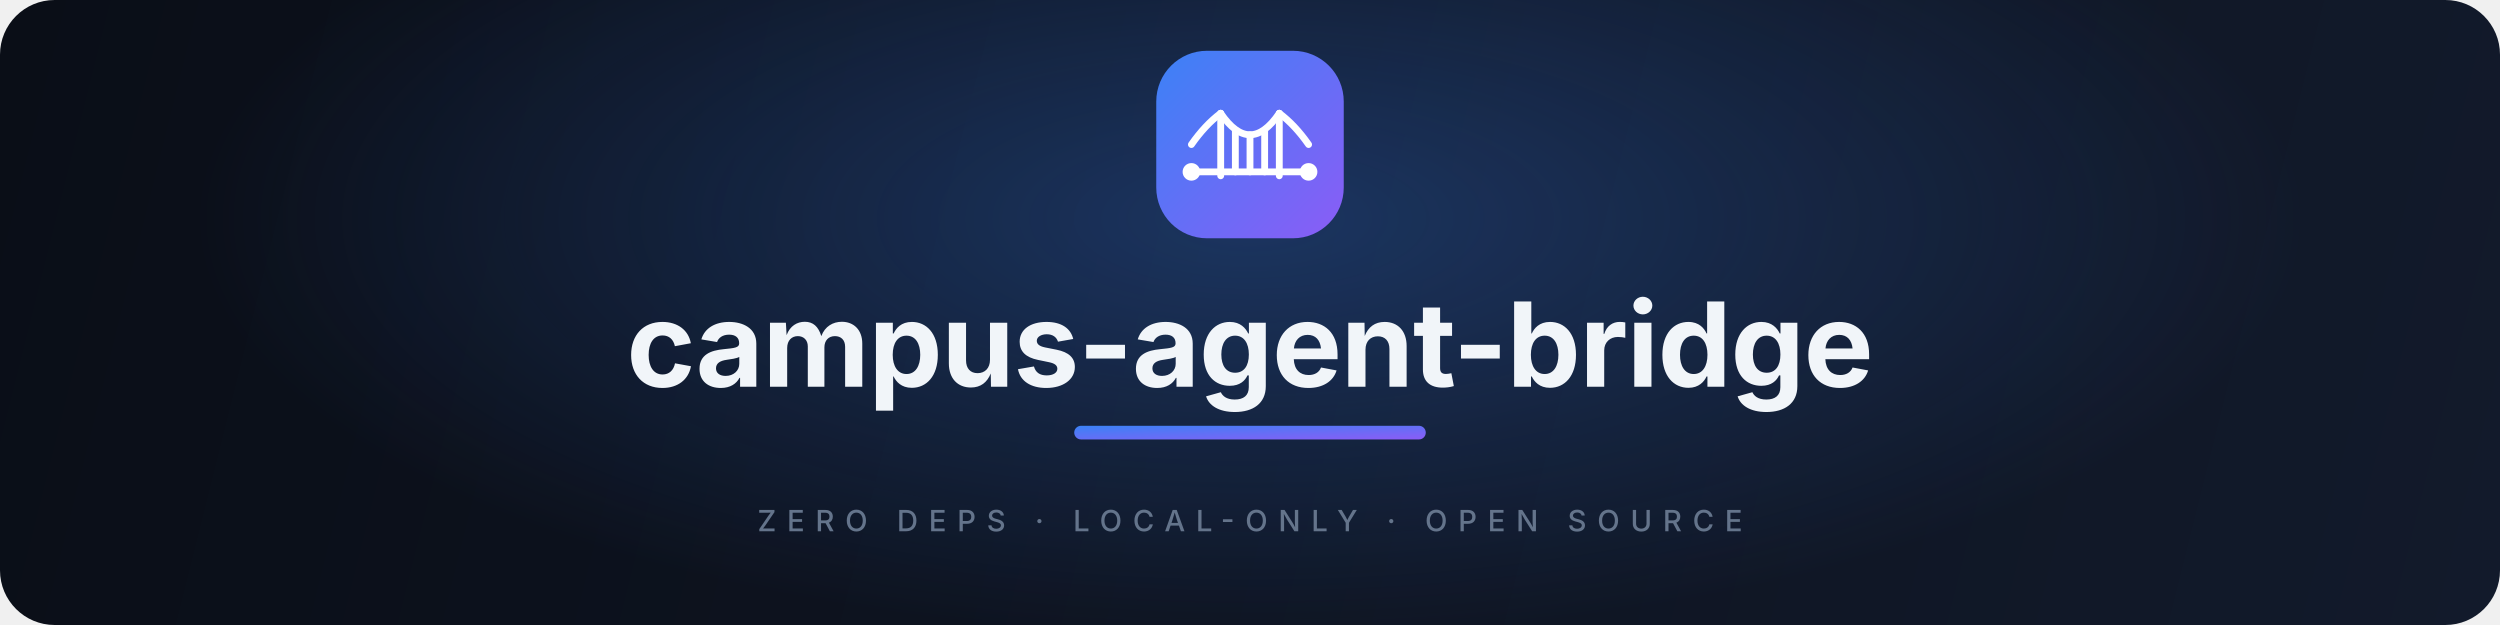
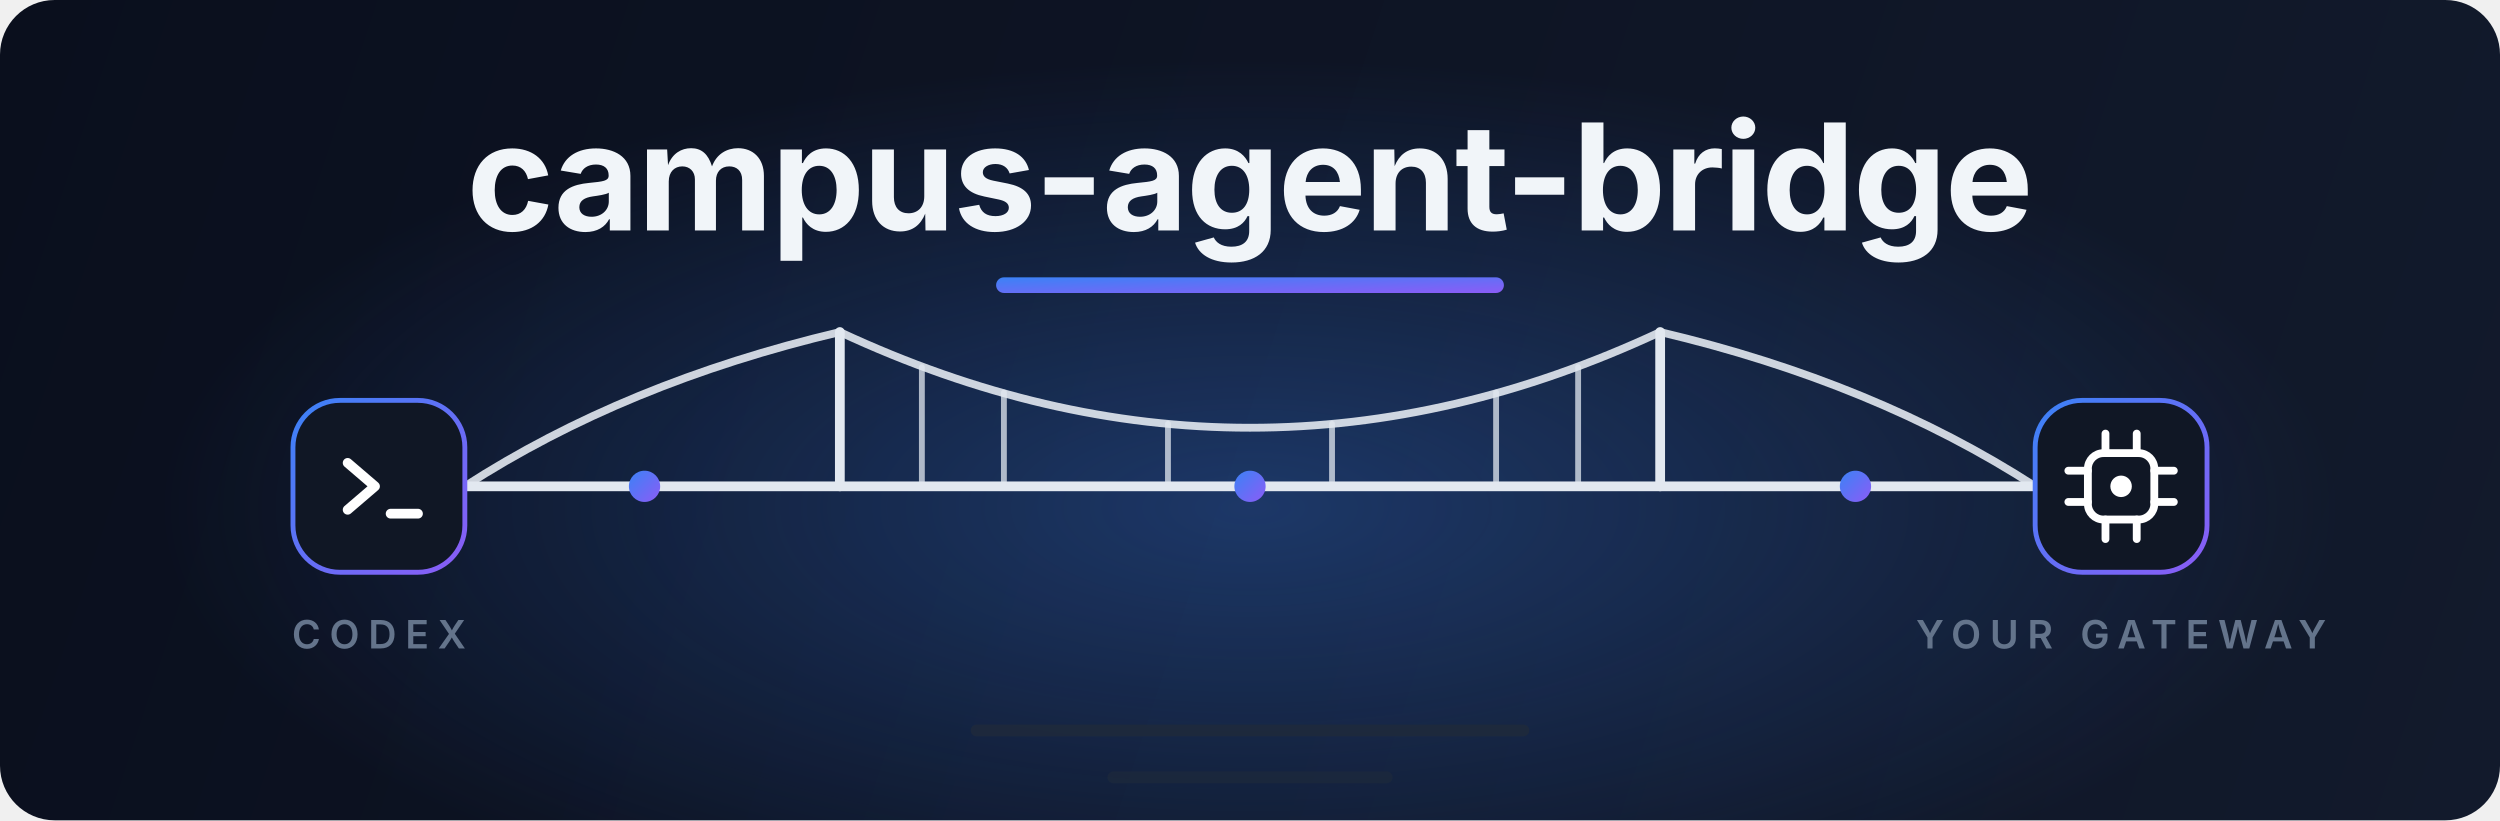
- <svg xmlns="http://www.w3.org/2000/svg" width="1280" height="320" viewBox="0 0 1280 320" fill="none">
+ <svg xmlns="http://www.w3.org/2000/svg" width="1280" height="420" viewBox="0 0 1280 420" fill="none">
  <defs>
-     <linearGradient id="bg" x1="0" y1="0" x2="1280" y2="320" gradientUnits="userSpaceOnUse">
-       <stop stop-color="#0a0e17" />
-       <stop offset="1" stop-color="#121a2b" />
+     <linearGradient id="bg" x1="0" y1="0" x2="1280" y2="420" gradientUnits="userSpaceOnUse">
+       <stop stop-color="#0a0f1d" />
+       <stop offset="1" stop-color="#121a2c" />
    </linearGradient>
    <linearGradient id="accent" x1="0" y1="0" x2="1" y2="1">
      <stop stop-color="#3b82f6" />
      <stop offset="1" stop-color="#8b5cf6" />
    </linearGradient>
-     <radialGradient id="glow" cx="0" cy="0" r="1" gradientUnits="userSpaceOnUse" gradientTransform="translate(640 112) rotate(90) scale(215 540)">
-       <stop stop-color="#3b82f6" stop-opacity="0.30" />
+     <radialGradient id="glow" cx="0" cy="0" r="1" gradientUnits="userSpaceOnUse" gradientTransform="translate(640 260) rotate(90) scale(230 560)">
+       <stop stop-color="#3b82f6" stop-opacity="0.32" />
      <stop offset="1" stop-color="#3b82f6" stop-opacity="0" />
    </radialGradient>
    <clipPath id="round">
-       <rect width="1280" height="320" rx="28" />
+       <rect width="1280" height="420" rx="28" />
    </clipPath>
  </defs>
  <g clip-path="url(#round)">
-     <rect width="1280" height="320" fill="url(#bg)" />
-     <rect width="1280" height="320" fill="url(#glow)" />
+     <rect width="1280" height="420" fill="url(#bg)" />
+     <rect width="1280" height="420" fill="url(#glow)" />
  </g>
-   <g transform="translate(592 26)">
-     <rect width="96" height="96" rx="26" fill="url(#accent)" />
-     <g stroke="#ffffff" stroke-width="3.5" stroke-linecap="round" stroke-linejoin="round">
-       <path d="M 18 62 H 78" />
-       <path d="M 33 32 V 64" />
-       <path d="M 63 32 V 64" />
-       <path d="M 33 32 Q 48 54 63 32" />
-       <path d="M 33 32 Q 25 38 18 48" />
-       <path d="M 63 32 Q 71 38 78 48" />
-       <path d="M 40.5 40.5 V 62" />
-       <path d="M 48 43 V 62" />
-       <path d="M 55.5 40.5 V 62" />
+   <text x="640" y="118" text-anchor="middle" font-family="Inter, ui-sans-serif, -apple-system, BlinkMacSystemFont, 'Segoe UI', Roboto, 'Helvetica Neue', Arial, sans-serif" font-size="76" font-weight="700" letter-spacing="-1" fill="#f1f5f9">campus-agent-bridge</text>
+   <rect x="510" y="142" width="260" height="8" rx="4" fill="url(#accent)" />
+   <g stroke="#e2e8f0" stroke-linecap="round">
+     <path d="M 238 249 H 1042" stroke-width="5" />
+     <path d="M 430 249 V 170" stroke-width="5" />
+     <path d="M 850 249 V 170" stroke-width="5" />
+     <path d="M 430 170 Q 640 268 850 170" stroke-width="4" fill="none" opacity="0.9" />
+     <path d="M 430 170 Q 320 196 238 249" stroke-width="4" fill="none" opacity="0.9" />
+     <path d="M 850 170 Q 960 196 1042 249" stroke-width="4" fill="none" opacity="0.9" />
+     <g stroke-width="3" opacity="0.75">
+       <path d="M 472 188 V 249" />
+       <path d="M 514 201 V 249" />
+       <path d="M 598 217 V 249" />
+       <path d="M 682 217 V 249" />
+       <path d="M 766 201 V 249" />
+       <path d="M 808 188 V 249" />
    </g>
-     <circle cx="18" cy="62" r="4.5" fill="#ffffff" />
-     <circle cx="78" cy="62" r="4.5" fill="#ffffff" />
  </g>
-   <text x="640" y="198" text-anchor="middle" font-family="Inter, ui-sans-serif, -apple-system, BlinkMacSystemFont, 'Segoe UI', Roboto, 'Helvetica Neue', Arial, sans-serif" font-size="60" font-weight="700" letter-spacing="-0.5" fill="#f1f5f9">campus-agent-bridge</text>
-   <rect x="550" y="218" width="180" height="7" rx="3.5" fill="url(#accent)" />
-   <text x="640" y="272" text-anchor="middle" font-family="Inter, ui-sans-serif, -apple-system, BlinkMacSystemFont, 'Segoe UI', Roboto, 'Helvetica Neue', Arial, sans-serif" font-size="15" font-weight="500" letter-spacing="5.5" fill="#64748b">ZERO DEPS · LOCAL-ONLY · OPEN SOURCE</text>
+   <circle cx="330" cy="249" r="8" fill="url(#accent)" />
+   <circle cx="640" cy="249" r="8" fill="url(#accent)" />
+   <circle cx="950" cy="249" r="8" fill="url(#accent)" />
+   <g transform="translate(150 205)">
+     <rect width="88" height="88" rx="24" fill="#101725" stroke="url(#accent)" stroke-width="2.5" />
+     <g stroke="#ffffff" stroke-width="5" stroke-linecap="round" stroke-linejoin="round">
+       <path d="M 28 32 L 42 44 L 28 56" />
+       <path d="M 50 58 H 64" />
+     </g>
+   </g>
+   <g transform="translate(1042 205)">
+     <rect width="88" height="88" rx="24" fill="#101725" stroke="url(#accent)" stroke-width="2.5" />
+     <g stroke="#ffffff" stroke-width="4" stroke-linecap="round">
+       <rect x="27" y="27" width="34" height="34" rx="8" />
+       <circle cx="44" cy="44" r="5.5" fill="#ffffff" stroke="none" />
+       <path d="M 36 17 V 27" />
+       <path d="M 52 17 V 27" />
+       <path d="M 36 61 V 71" />
+       <path d="M 52 61 V 71" />
+       <path d="M 17 36 H 27" />
+       <path d="M 17 52 H 27" />
+       <path d="M 61 36 H 71" />
+       <path d="M 61 52 H 71" />
+     </g>
+   </g>
+   <text x="194" y="332" text-anchor="middle" font-family="Inter, ui-sans-serif, -apple-system, BlinkMacSystemFont, 'Segoe UI', Roboto, 'Helvetica Neue', Arial, sans-serif" font-size="20" font-weight="600" letter-spacing="4.5" fill="#64748b">CODEX</text>
+   <text x="1086" y="332" text-anchor="middle" font-family="Inter, ui-sans-serif, -apple-system, BlinkMacSystemFont, 'Segoe UI', Roboto, 'Helvetica Neue', Arial, sans-serif" font-size="20" font-weight="600" letter-spacing="4.5" fill="#64748b">YOUR GATEWAY</text>
+   <path d="M 500 374 H 780" stroke="#1e293b" stroke-width="6" stroke-linecap="round" opacity="0.85" />
+   <path d="M 570 398 H 710" stroke="#1e293b" stroke-width="6" stroke-linecap="round" opacity="0.6" />
</svg>
